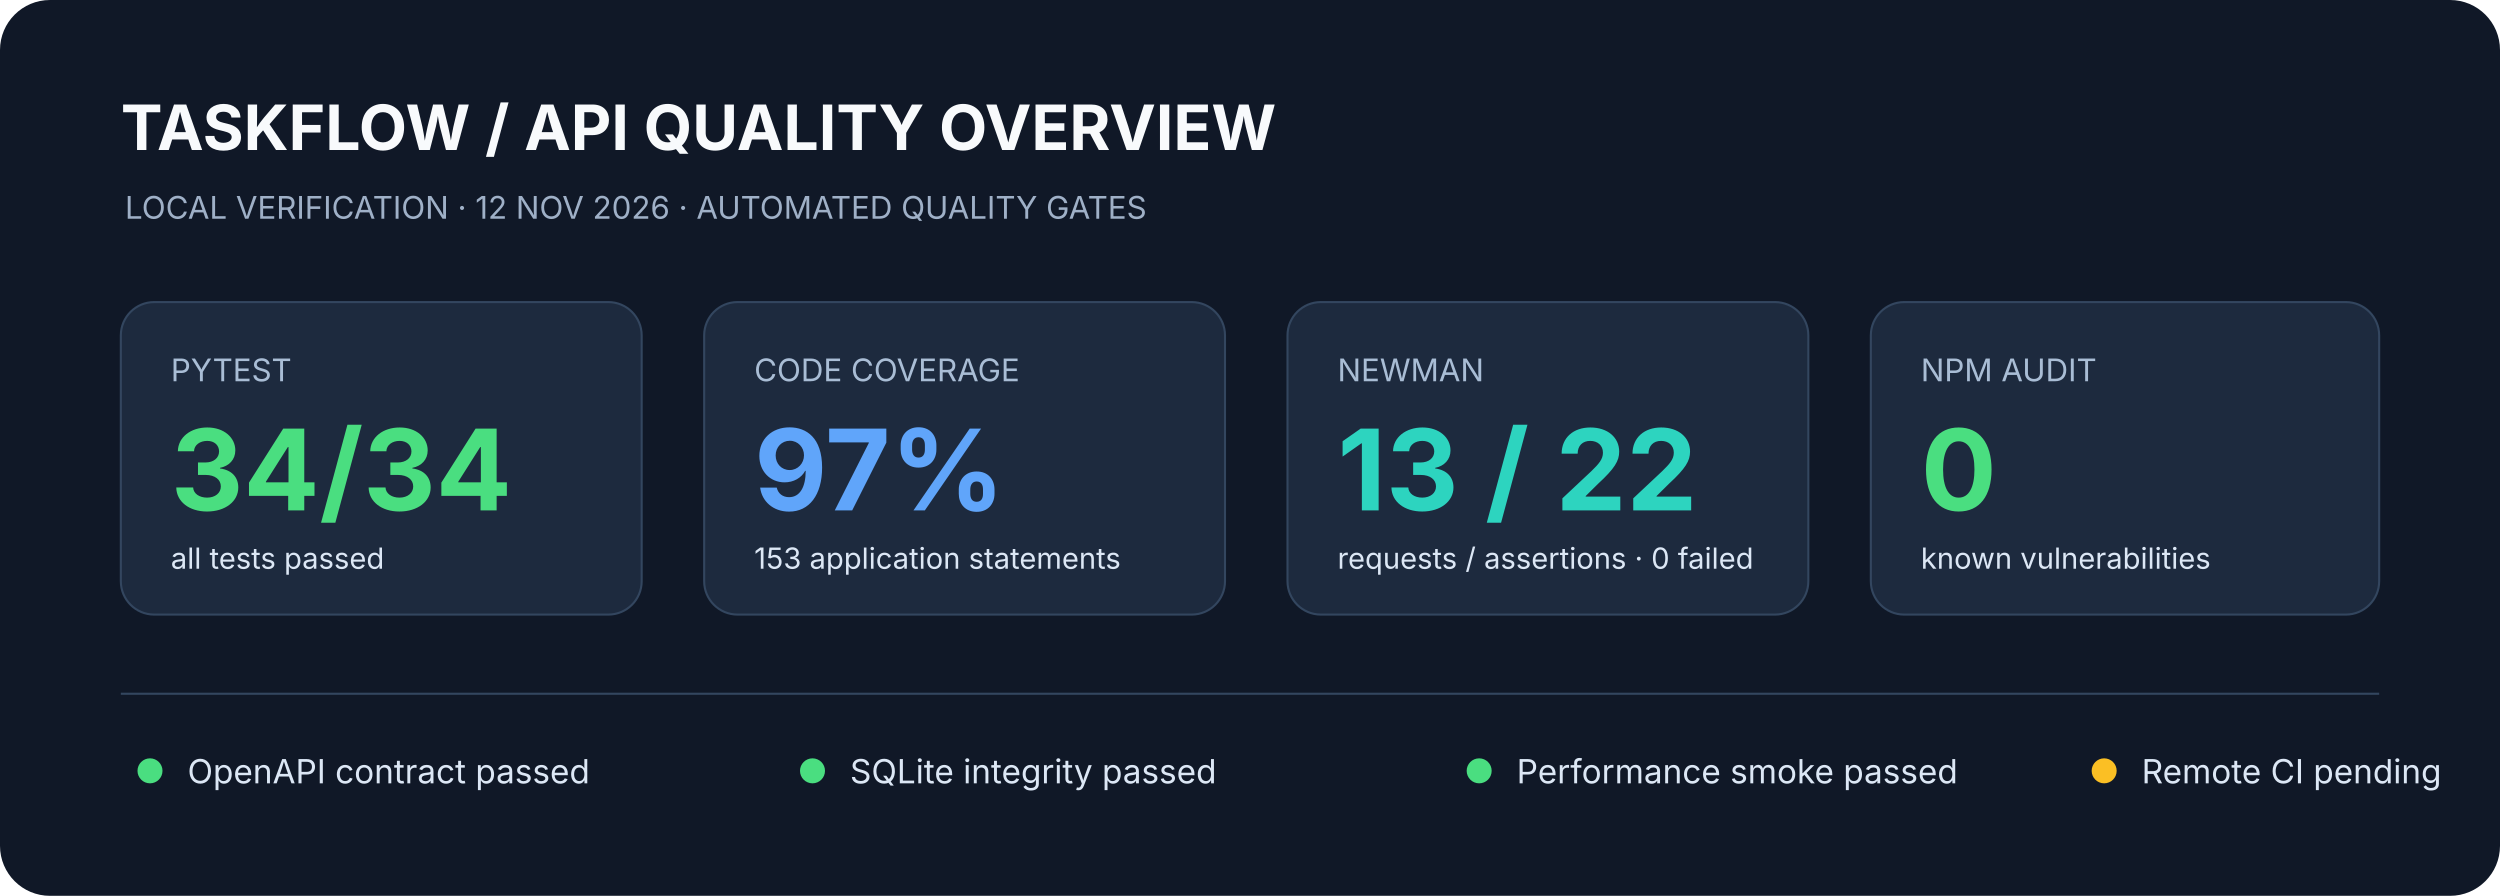
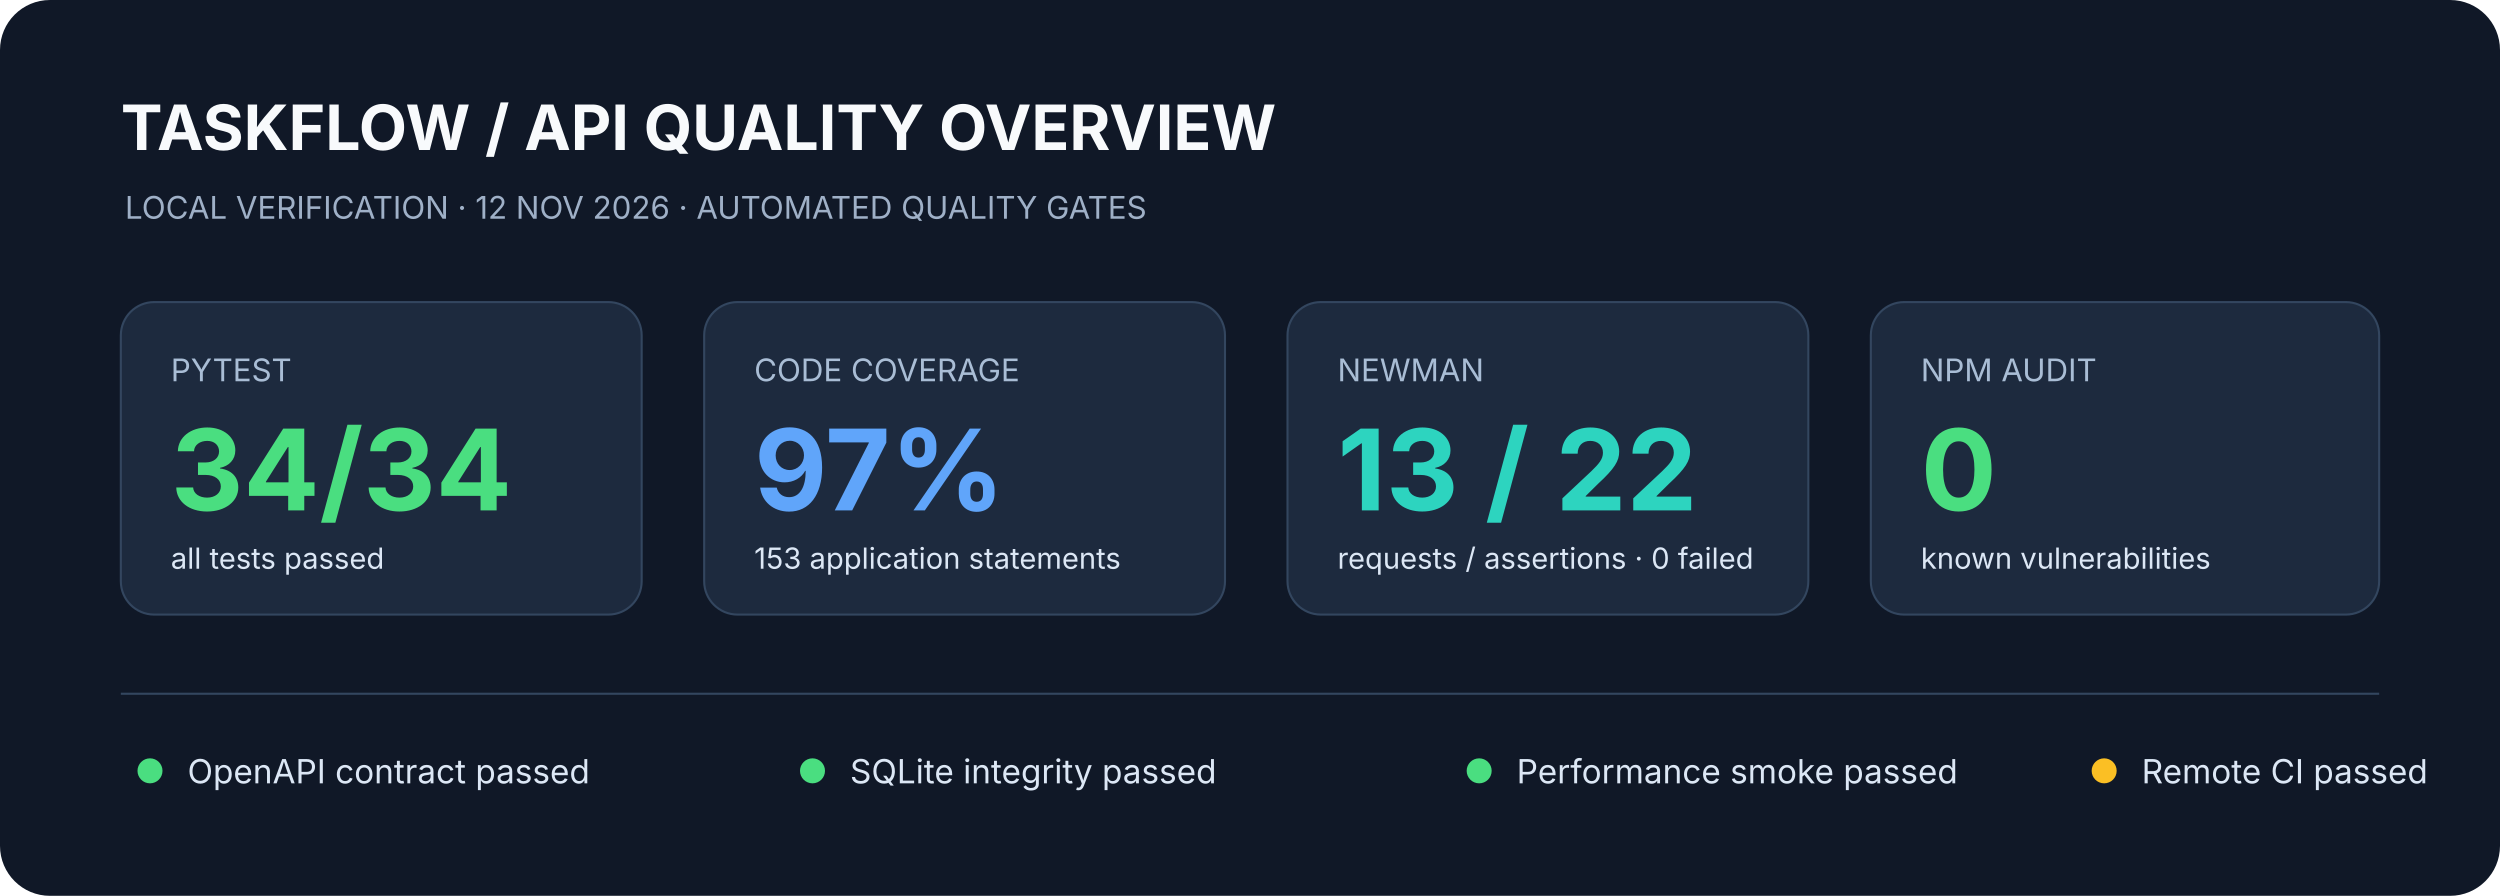
<svg xmlns="http://www.w3.org/2000/svg" width="1200" height="430" viewBox="0 0 1200 430" role="img" aria-labelledby="title desc">
  <rect width="1200" height="430" rx="24" fill="#101827" />
  <text x="58" y="72" fill="#f8fafc" font-family="Inter,Segoe UI,Arial,sans-serif" font-size="30" font-weight="700">TASKFLOW / API QUALITY OVERVIEW</text>
  <text x="60" y="105" fill="#9fb0c7" font-family="Inter,Segoe UI,Arial,sans-serif" font-size="15">LOCAL VERIFICATION · 12 NOV 2026 · AUTOMATED QUALITY GATES</text>
  <g font-family="Inter,Segoe UI,Arial,sans-serif">
    <rect x="58" y="145" width="250" height="150" rx="16" fill="#1d2a3e" stroke="#33465f" />
    <text x="82" y="183" fill="#a9bdd5" font-size="15">PYTEST</text>
    <text x="82" y="245" fill="#4ade80" font-size="54" font-weight="700">34/34</text>
    <text x="82" y="273" fill="#dce7f5" font-size="14">all tests passed</text>
    <rect x="338" y="145" width="250" height="150" rx="16" fill="#1d2a3e" stroke="#33465f" />
    <text x="362" y="183" fill="#a9bdd5" font-size="15">CODE COVERAGE</text>
    <text x="362" y="245" fill="#60a5fa" font-size="54" font-weight="700">97%</text>
    <text x="362" y="273" fill="#dce7f5" font-size="14">153 application statements</text>
    <rect x="618" y="145" width="250" height="150" rx="16" fill="#1d2a3e" stroke="#33465f" />
    <text x="642" y="183" fill="#a9bdd5" font-size="15">NEWMAN</text>
    <text x="642" y="245" fill="#2dd4bf" font-size="54" font-weight="700">13 / 22</text>
    <text x="642" y="273" fill="#dce7f5" font-size="14">requests / assertions · 0 failed</text>
    <rect x="898" y="145" width="244" height="150" rx="16" fill="#1d2a3e" stroke="#33465f" />
    <text x="922" y="183" fill="#a9bdd5" font-size="15">NPM AUDIT</text>
    <text x="922" y="245" fill="#4ade80" font-size="54" font-weight="700">0</text>
    <text x="922" y="273" fill="#dce7f5" font-size="14">known vulnerabilities</text>
    <path d="M58 333H1142" stroke="#33465f" />
    <circle cx="72" cy="370" r="6" fill="#4ade80" />
    <text x="90" y="376" fill="#dce7f5" font-size="16">OpenAPI contract passed</text>
    <circle cx="390" cy="370" r="6" fill="#4ade80" />
    <text x="408" y="376" fill="#dce7f5" font-size="16">SQLite integrity passed</text>
    <circle cx="710" cy="370" r="6" fill="#4ade80" />
    <text x="728" y="376" fill="#dce7f5" font-size="16">Performance smoke passed</text>
    <circle cx="1010" cy="370" r="6" fill="#fbbf24" />
-     <text x="1028" y="376" fill="#dce7f5" font-size="16">Remote CI pending</text>
+     <text x="1028" y="376" fill="#dce7f5" font-size="16">Remote CI passed</text>
  </g>
</svg>
